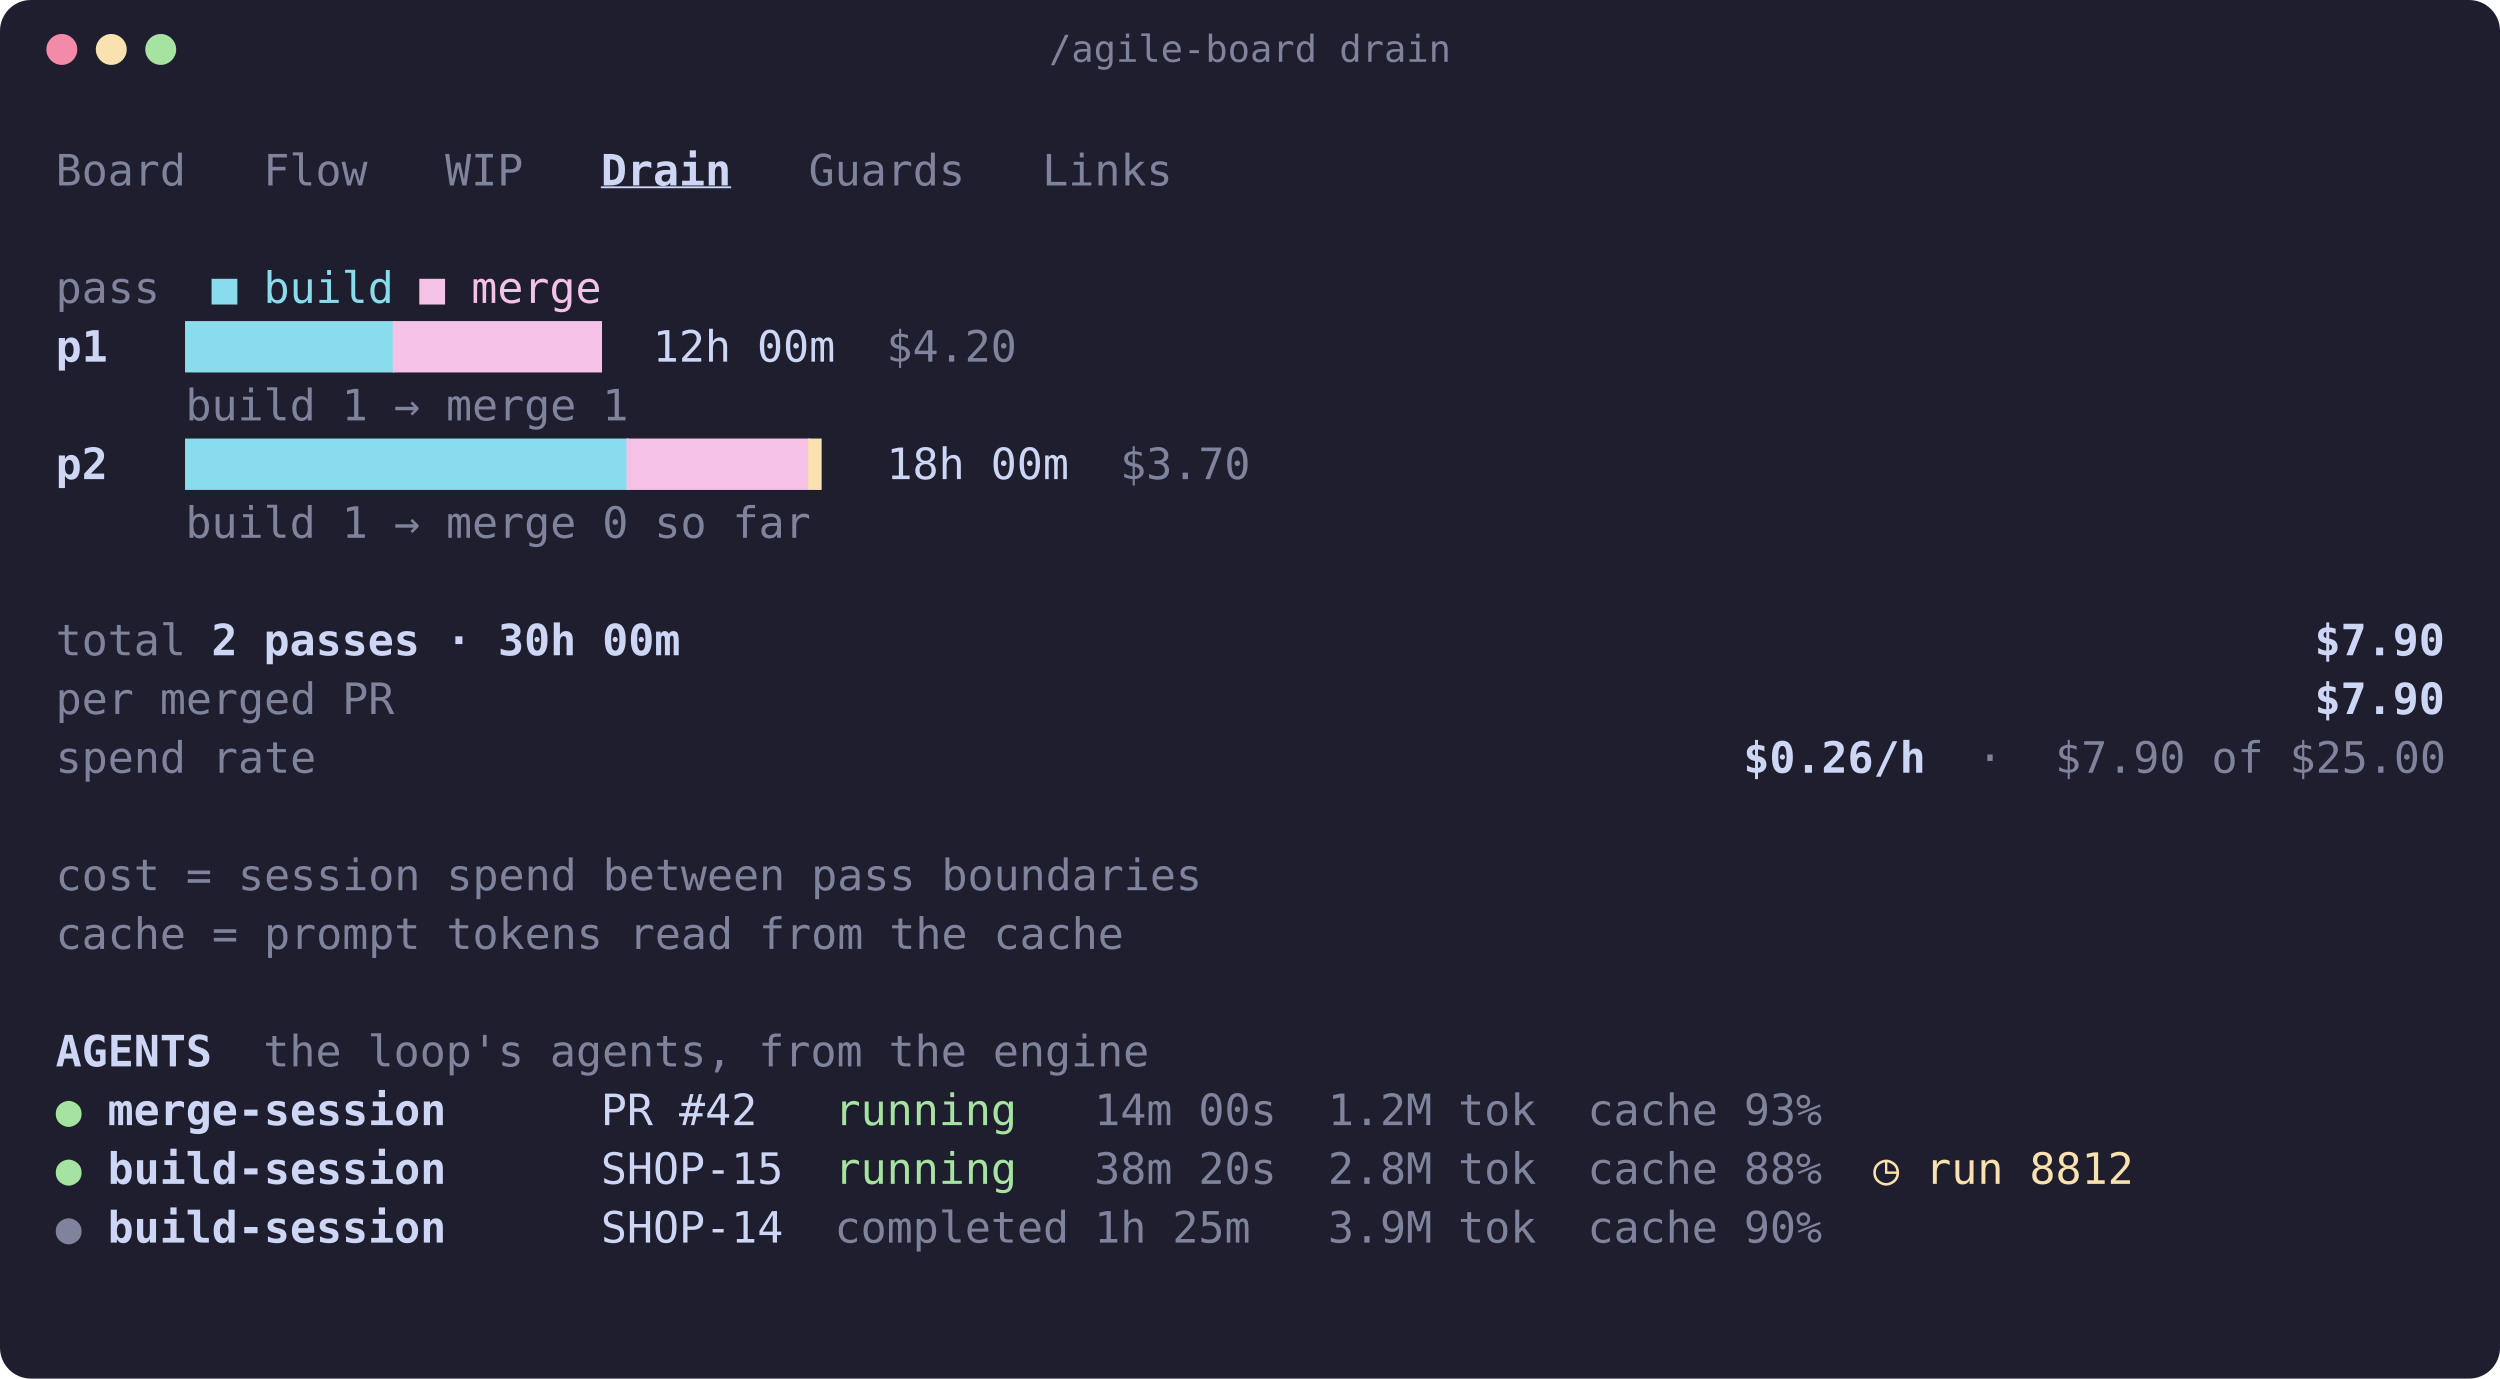
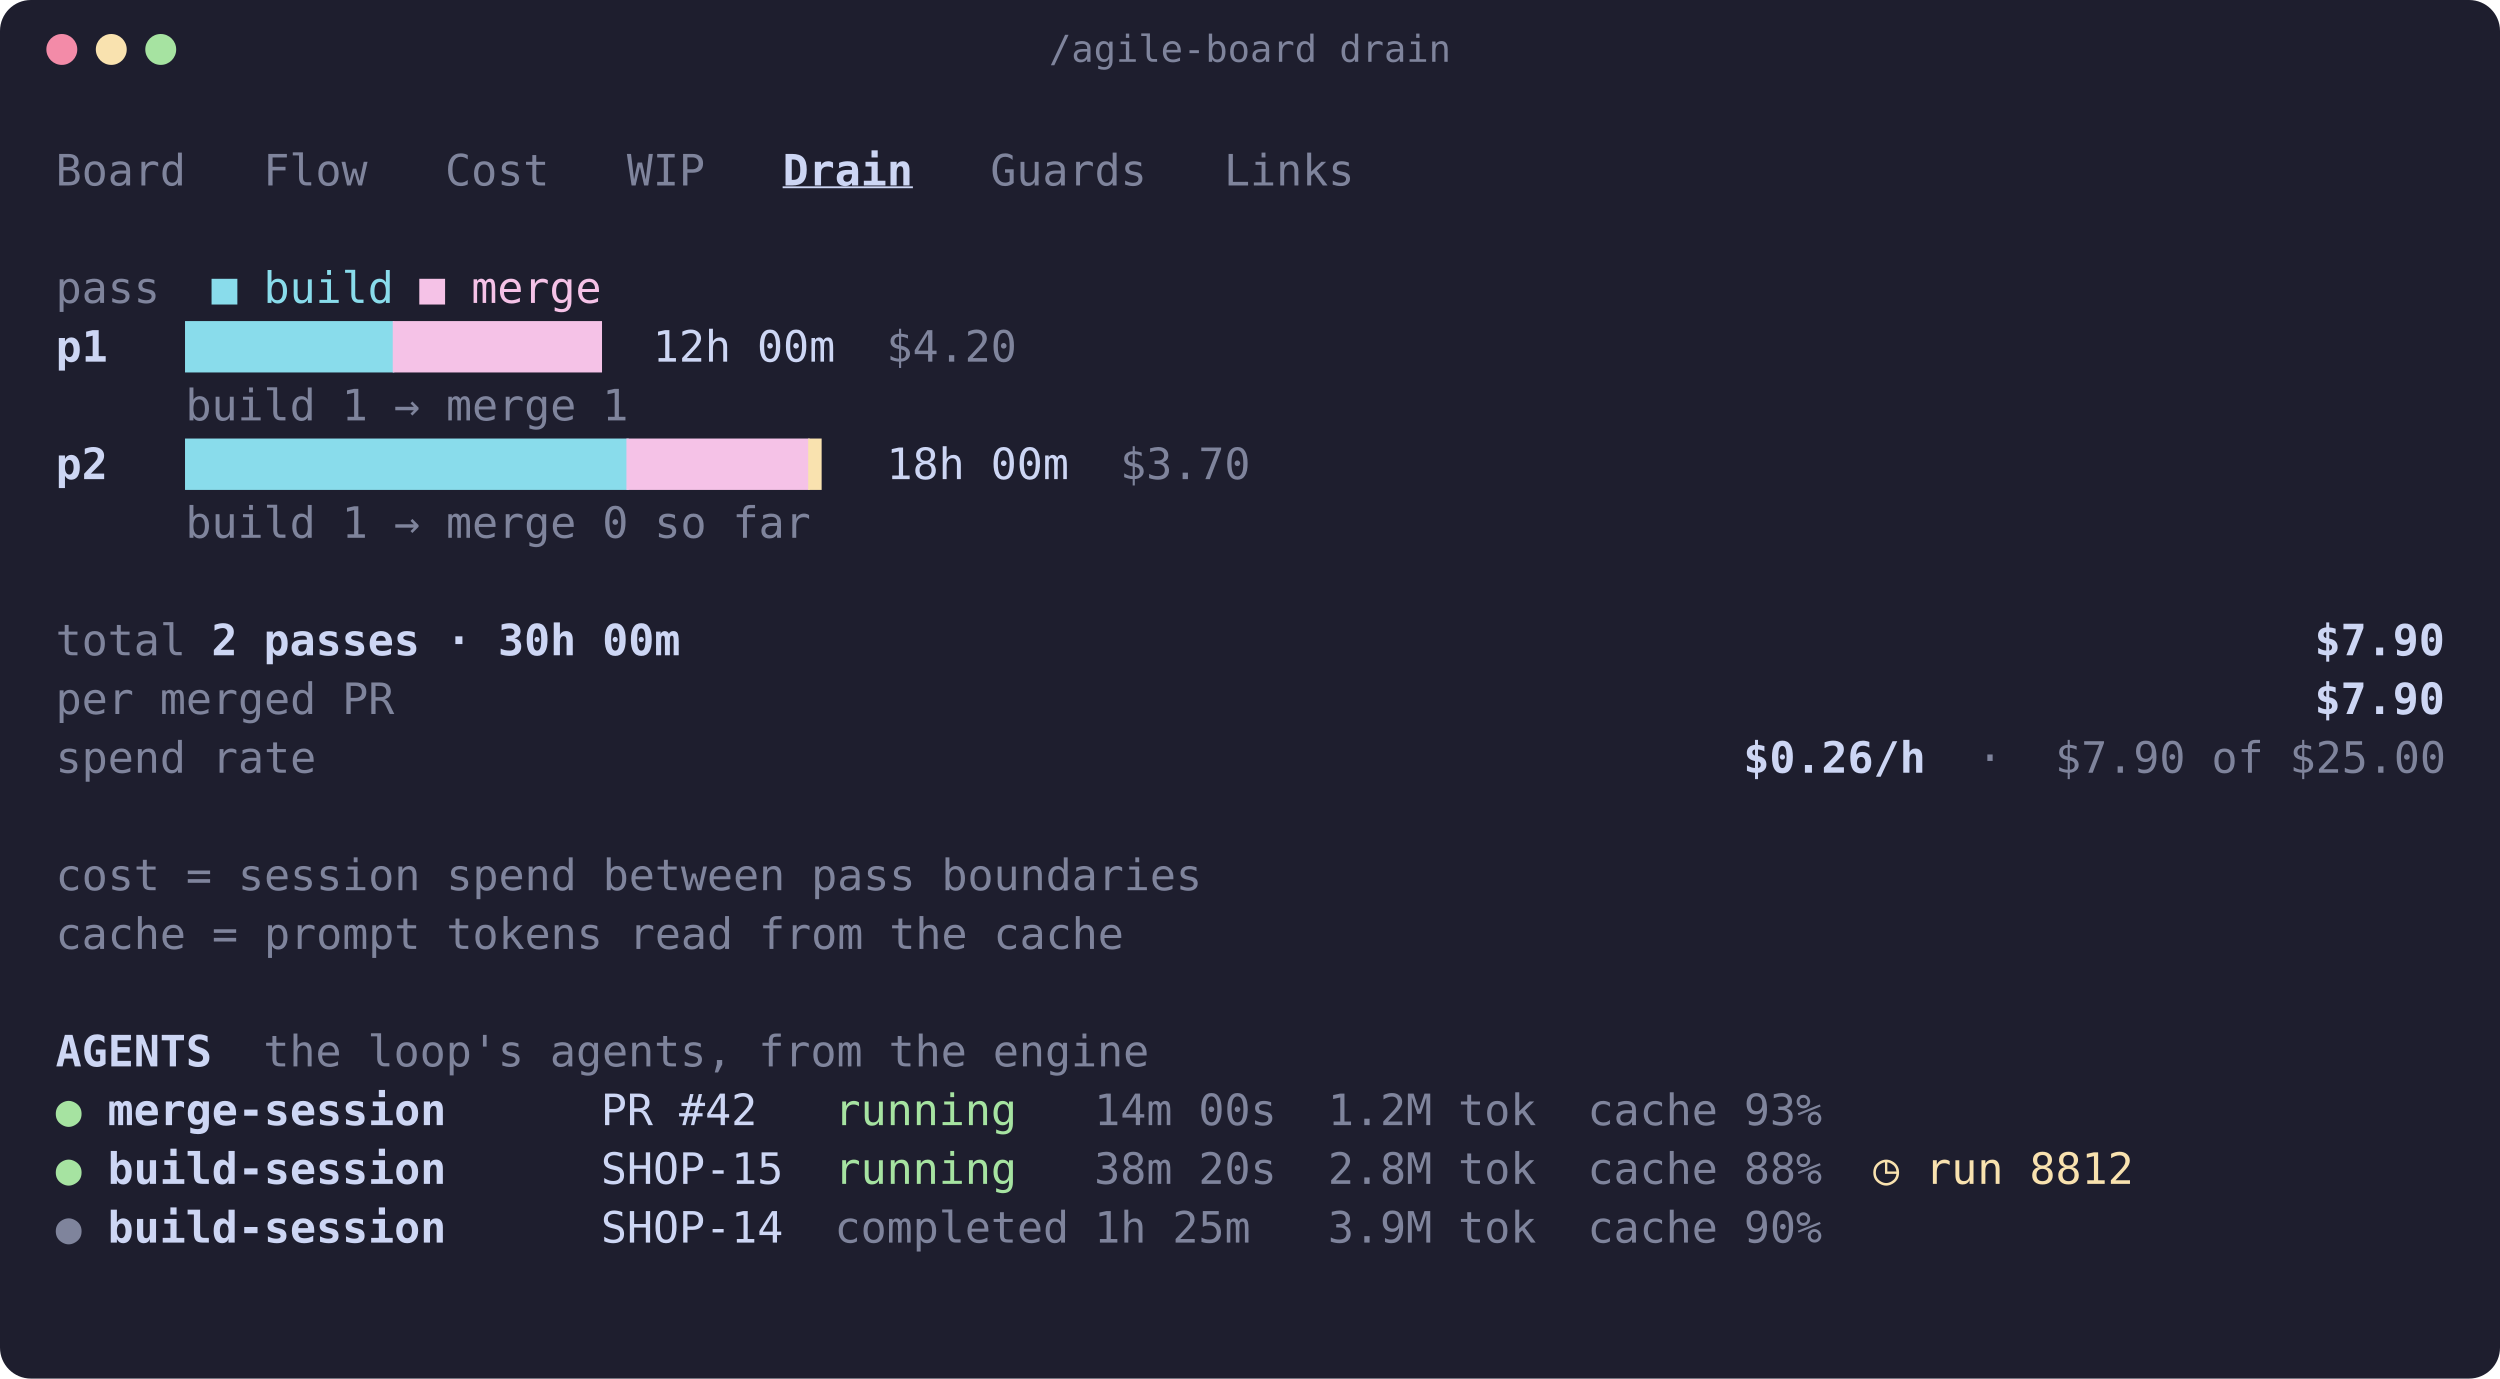
<svg xmlns="http://www.w3.org/2000/svg" width="808.8" height="446" viewBox="0 0 808.8 446" font-family="ui-monospace, SFMono-Regular, Menlo, Consolas, DejaVu Sans Mono, monospace" font-size="14" xml:space="preserve" style="white-space:pre">
  <rect width="808.8" height="446" rx="10" fill="#1e1e2e" />
  <circle cx="20" cy="16" r="5" fill="#f38ba8" />
  <circle cx="36" cy="16" r="5" fill="#f9e2af" />
  <circle cx="52" cy="16" r="5" fill="#a6e3a1" />
  <text x="404.4" y="20" fill="#7f849c" text-anchor="middle" font-size="12">/agile-board drain</text>
  <text x="18" y="60" fill="#7f849c">Board</text>
  <text x="85.2" y="60" fill="#7f849c">Flow</text>
-   <text x="144" y="60" fill="#7f849c">WIP</text>
-   <text x="194.4" y="60" fill="#cdd6f4" font-weight="bold" text-decoration="underline">Drain</text>
-   <text x="261.6" y="60" fill="#7f849c">Guards</text>
-   <text x="337.2" y="60" fill="#7f849c">Links</text>
+   <text x="144" y="60" fill="#7f849c">Cost</text>
+   <text x="202.8" y="60" fill="#7f849c">WIP</text>
+   <text x="253.2" y="60" fill="#cdd6f4" font-weight="bold" text-decoration="underline">Drain</text>
+   <text x="320.4" y="60" fill="#7f849c">Guards</text>
+   <text x="396" y="60" fill="#7f849c">Links</text>
  <text x="18" y="98" fill="#7f849c">pass  </text>
  <text x="68.4" y="98" fill="#89dceb">■ build </text>
  <text x="135.6" y="98" fill="#f5c2e7">■ merge</text>
  <text x="18" y="117" fill="#cdd6f4" font-weight="bold">p1   </text>
  <text x="60" y="117" fill="#89dceb">████████</text>
  <text x="127.2" y="117" fill="#f5c2e7">████████</text>
  <text x="211.2" y="117" fill="#cdd6f4">12h 00m</text>
  <text x="286.8" y="117" fill="#7f849c">$4.20</text>
  <text x="60" y="136" fill="#7f849c">build 1 → merge 1</text>
  <text x="18" y="155" fill="#cdd6f4" font-weight="bold">p2   </text>
  <text x="60" y="155" fill="#89dceb">█████████████████</text>
  <text x="202.8" y="155" fill="#f5c2e7">███████</text>
  <text x="261.6" y="155" fill="#f9e2af">▌</text>
  <text x="286.8" y="155" fill="#cdd6f4">18h 00m</text>
  <text x="362.4" y="155" fill="#7f849c">$3.70</text>
  <text x="60" y="174" fill="#7f849c">build 1 → merge 0 so far</text>
  <text x="18" y="212" fill="#7f849c">total </text>
  <text x="68.4" y="212" fill="#cdd6f4" font-weight="bold">2 passes · 30h 00m</text>
  <text x="748.8" y="212" fill="#cdd6f4" font-weight="bold">$7.90</text>
  <text x="18" y="231" fill="#7f849c">per merged PR</text>
  <text x="748.8" y="231" fill="#cdd6f4" font-weight="bold">$7.90</text>
  <text x="18" y="250" fill="#7f849c">spend rate</text>
  <text x="564" y="250" fill="#cdd6f4" font-weight="bold">$0.26/h</text>
  <text x="639.6" y="250" fill="#7f849c">·  $7.90 of $25.00</text>
  <text x="18" y="288" fill="#7f849c">cost = session spend between pass boundaries</text>
  <text x="18" y="307" fill="#7f849c">cache = prompt tokens read from the cache</text>
  <text x="18" y="345" fill="#cdd6f4" font-weight="bold">AGENTS</text>
  <text x="85.2" y="345" fill="#7f849c">the loop's agents, from the engine</text>
  <text x="18" y="364" fill="#a6e3a1">● </text>
  <text x="34.8" y="364" fill="#cdd6f4" font-weight="bold">merge-session      </text>
  <text x="194.4" y="364" fill="#cdd6f4">PR #42   </text>
  <text x="270" y="364" fill="#a6e3a1">running   </text>
  <text x="354" y="364" fill="#7f849c">14m 00s  </text>
  <text x="429.6" y="364" fill="#7f849c">1.2M tok  </text>
  <text x="513.6" y="364" fill="#7f849c">cache 93%  </text>
  <text x="18" y="383" fill="#a6e3a1">● </text>
  <text x="34.8" y="383" fill="#cdd6f4" font-weight="bold">build-session      </text>
  <text x="194.4" y="383" fill="#cdd6f4">SHOP-15  </text>
  <text x="270" y="383" fill="#a6e3a1">running   </text>
  <text x="354" y="383" fill="#7f849c">38m 20s  </text>
  <text x="429.6" y="383" fill="#7f849c">2.8M tok  </text>
  <text x="513.6" y="383" fill="#7f849c">cache 88%  </text>
  <text x="606" y="383" fill="#f9e2af">◷ run 8812</text>
  <text x="18" y="402" fill="#7f849c">● </text>
  <text x="34.8" y="402" fill="#cdd6f4" font-weight="bold">build-session      </text>
  <text x="194.4" y="402" fill="#cdd6f4">SHOP-14  </text>
  <text x="270" y="402" fill="#7f849c">completed </text>
  <text x="354" y="402" fill="#7f849c">1h 25m   </text>
  <text x="429.6" y="402" fill="#7f849c">3.9M tok  </text>
  <text x="513.6" y="402" fill="#7f849c">cache 90%  </text>
</svg>
